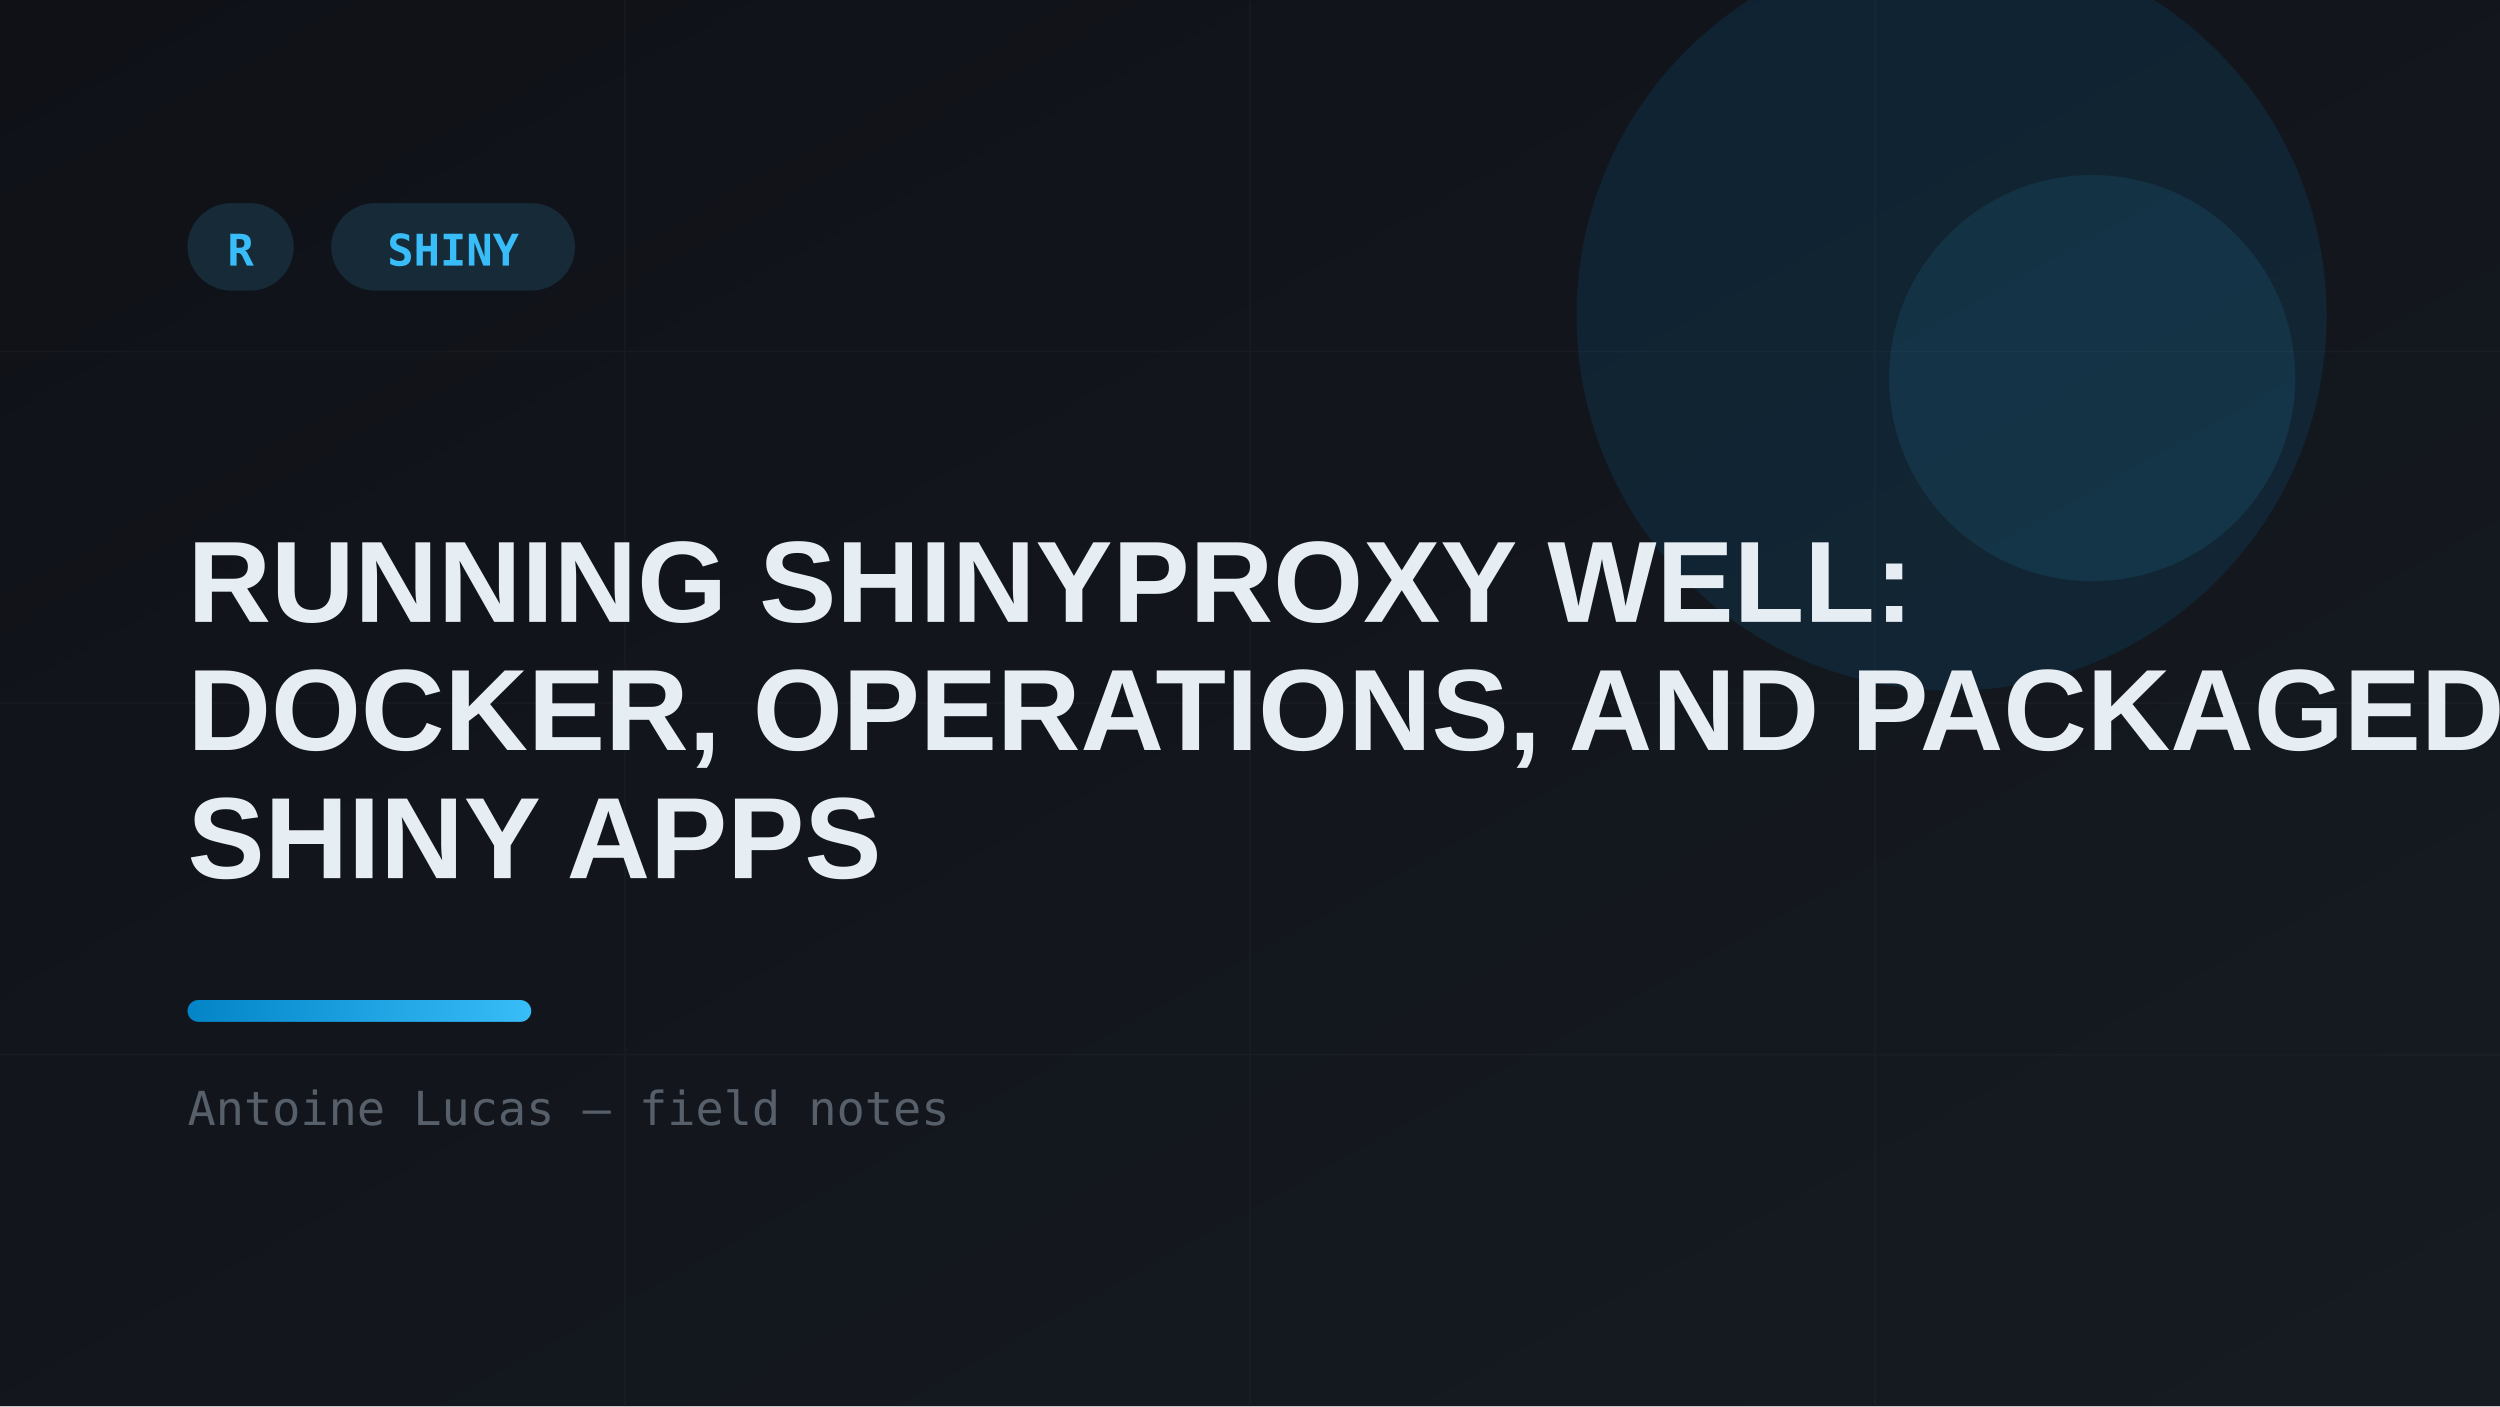
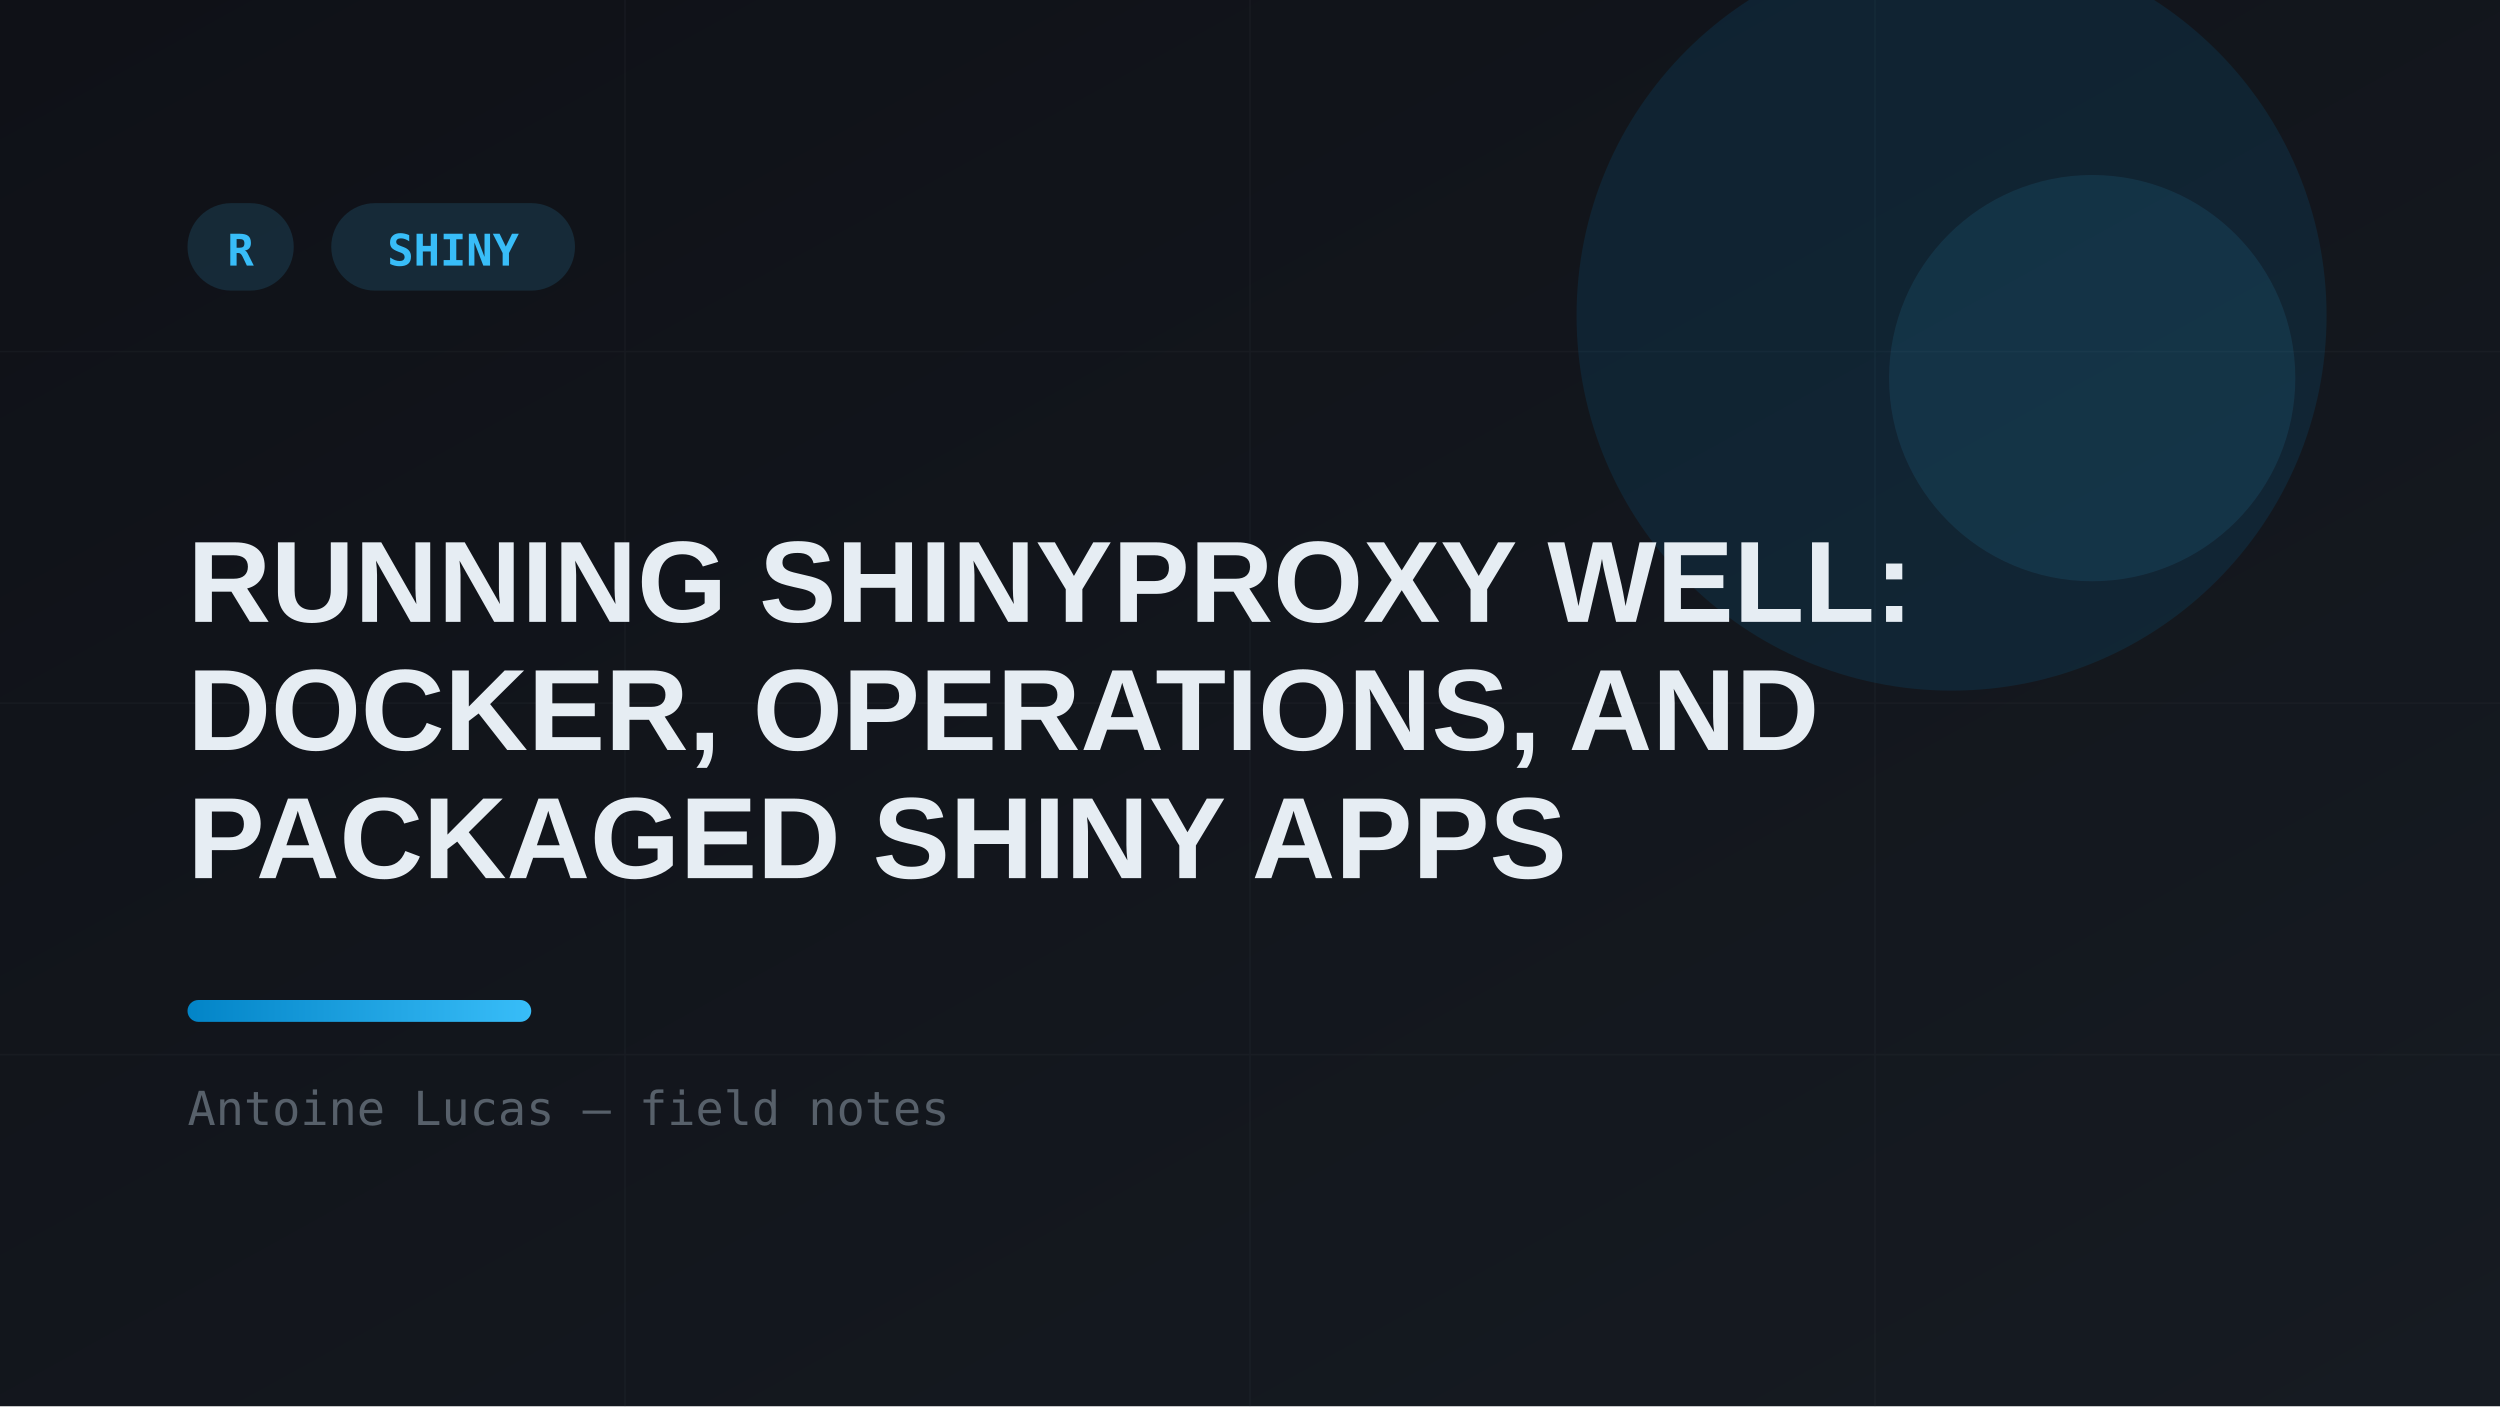
<svg xmlns="http://www.w3.org/2000/svg" viewBox="0 0 1600 900" role="img" aria-label="Cover for Running ShinyProxy Well: Docker, Operations, and Packaged Shiny Apps">
  <defs>
    <linearGradient id="bg" x1="0%" y1="0%" x2="100%" y2="100%">
      <stop offset="0%" stop-color="#0F1117" />
      <stop offset="100%" stop-color="#161B22" />
    </linearGradient>
    <linearGradient id="accent" x1="0%" y1="0%" x2="100%" y2="0%">
      <stop offset="0%" stop-color="#0284C7" />
      <stop offset="100%" stop-color="#38BDF8" />
    </linearGradient>
  </defs>
  <rect width="1600" height="900" fill="url(#bg)" />
  <g opacity="0.18" stroke="#30363D" stroke-width="1">
    <path d="M0 225H1600" />
    <path d="M0 450H1600" />
    <path d="M0 675H1600" />
    <path d="M400 0V900" />
    <path d="M800 0V900" />
    <path d="M1200 0V900" />
  </g>
  <circle cx="1249" cy="202" r="240" fill="#0284C7" opacity="0.13" />
  <circle cx="1339" cy="242" r="130" fill="#38BDF8" opacity="0.10" />
  <rect x="120" y="130" width="68" height="56" rx="28" fill="#38BDF8" opacity="0.14" />
  <text x="154.0" y="170" fill="#38BDF8" font-family="JetBrains Mono, monospace" font-size="28" font-weight="600" text-anchor="middle">R</text>
  <rect x="212" y="130" width="156" height="56" rx="28" fill="#38BDF8" opacity="0.14" />
  <text x="290.0" y="170" fill="#38BDF8" font-family="JetBrains Mono, monospace" font-size="28" font-weight="600" text-anchor="middle">SHINY</text>
  <text x="120" y="398" fill="#E6EDF3" font-family="Space Grotesk, Arial, sans-serif" font-size="74" font-weight="700">RUNNING SHINYPROXY WELL:</text>
-   <text x="120" y="480" fill="#E6EDF3" font-family="Space Grotesk, Arial, sans-serif" font-size="74" font-weight="700">DOCKER, OPERATIONS, AND PACKAGED</text>
-   <text x="120" y="562" fill="#E6EDF3" font-family="Space Grotesk, Arial, sans-serif" font-size="74" font-weight="700">SHINY APPS</text>
+   <text x="120" y="480" fill="#E6EDF3" font-family="Space Grotesk, Arial, sans-serif" font-size="74" font-weight="700">DOCKER, OPERATIONS, AND</text>
+   <text x="120" y="562" fill="#E6EDF3" font-family="Space Grotesk, Arial, sans-serif" font-size="74" font-weight="700">PACKAGED SHINY APPS</text>
  <rect x="120" y="640" width="220" height="14" rx="7" fill="url(#accent)" />
  <text x="120" y="720" fill="#57606A" font-family="JetBrains Mono, monospace" font-size="30">Antoine Lucas — field notes</text>
</svg>
